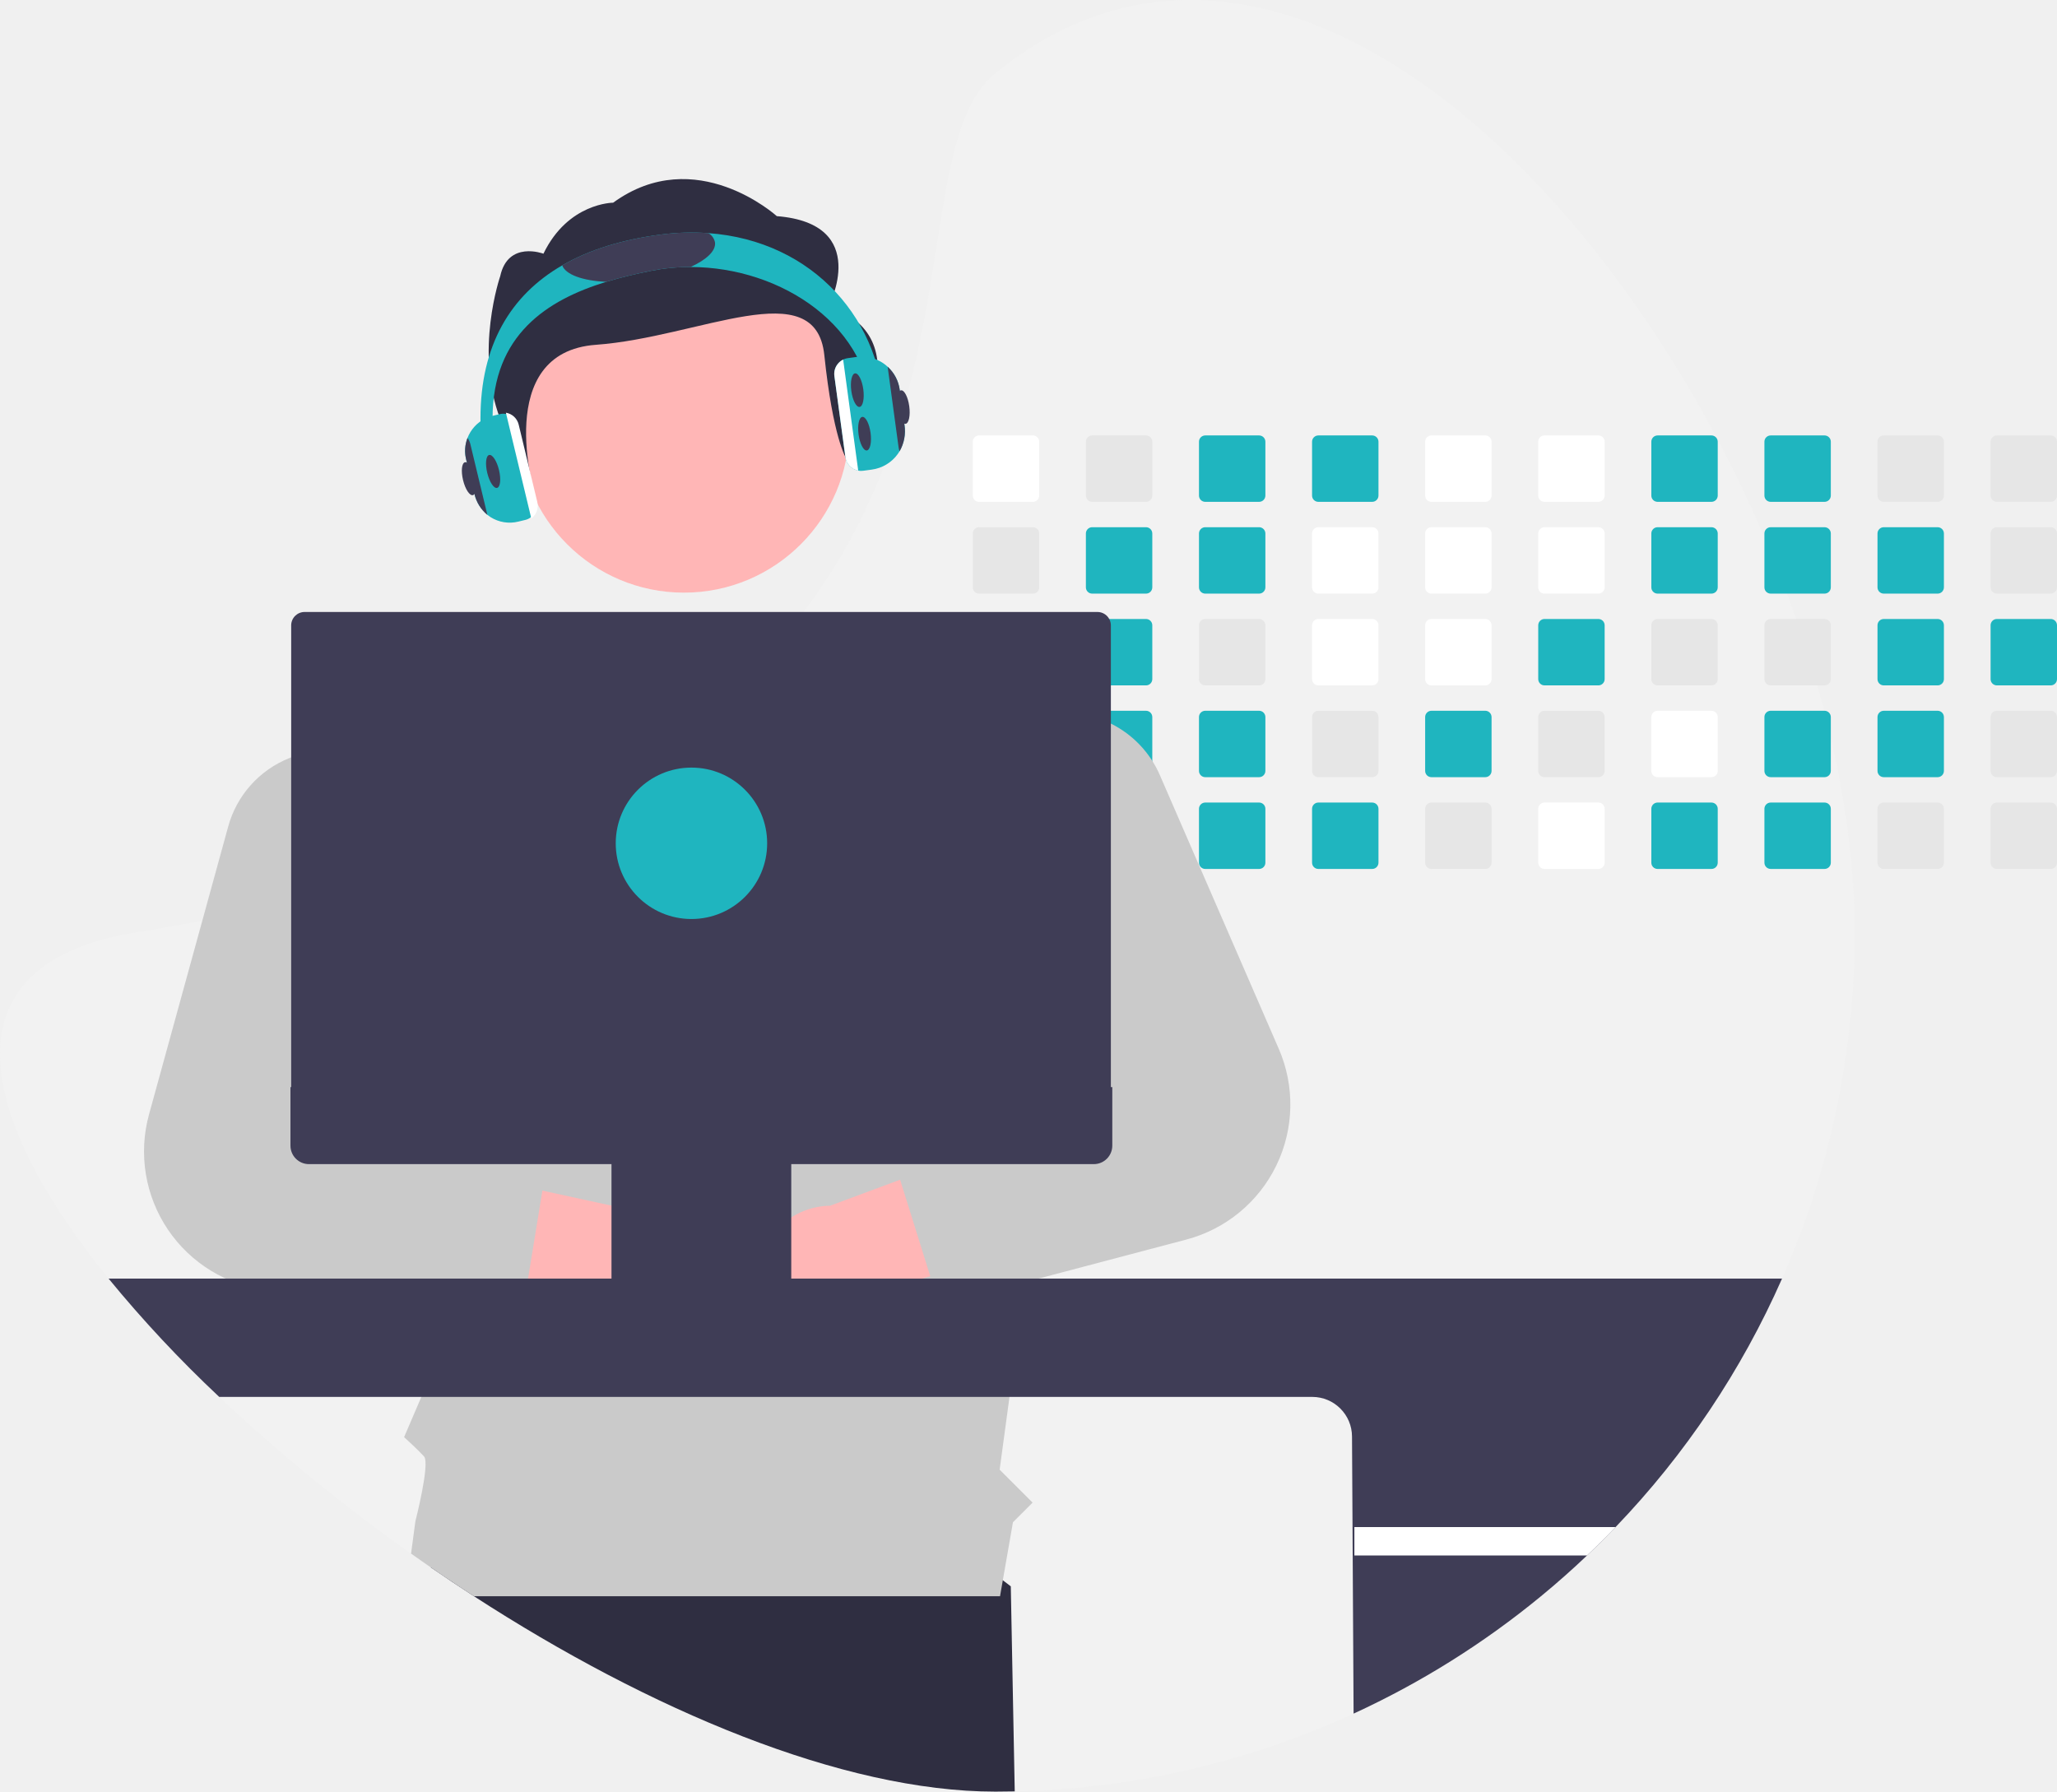
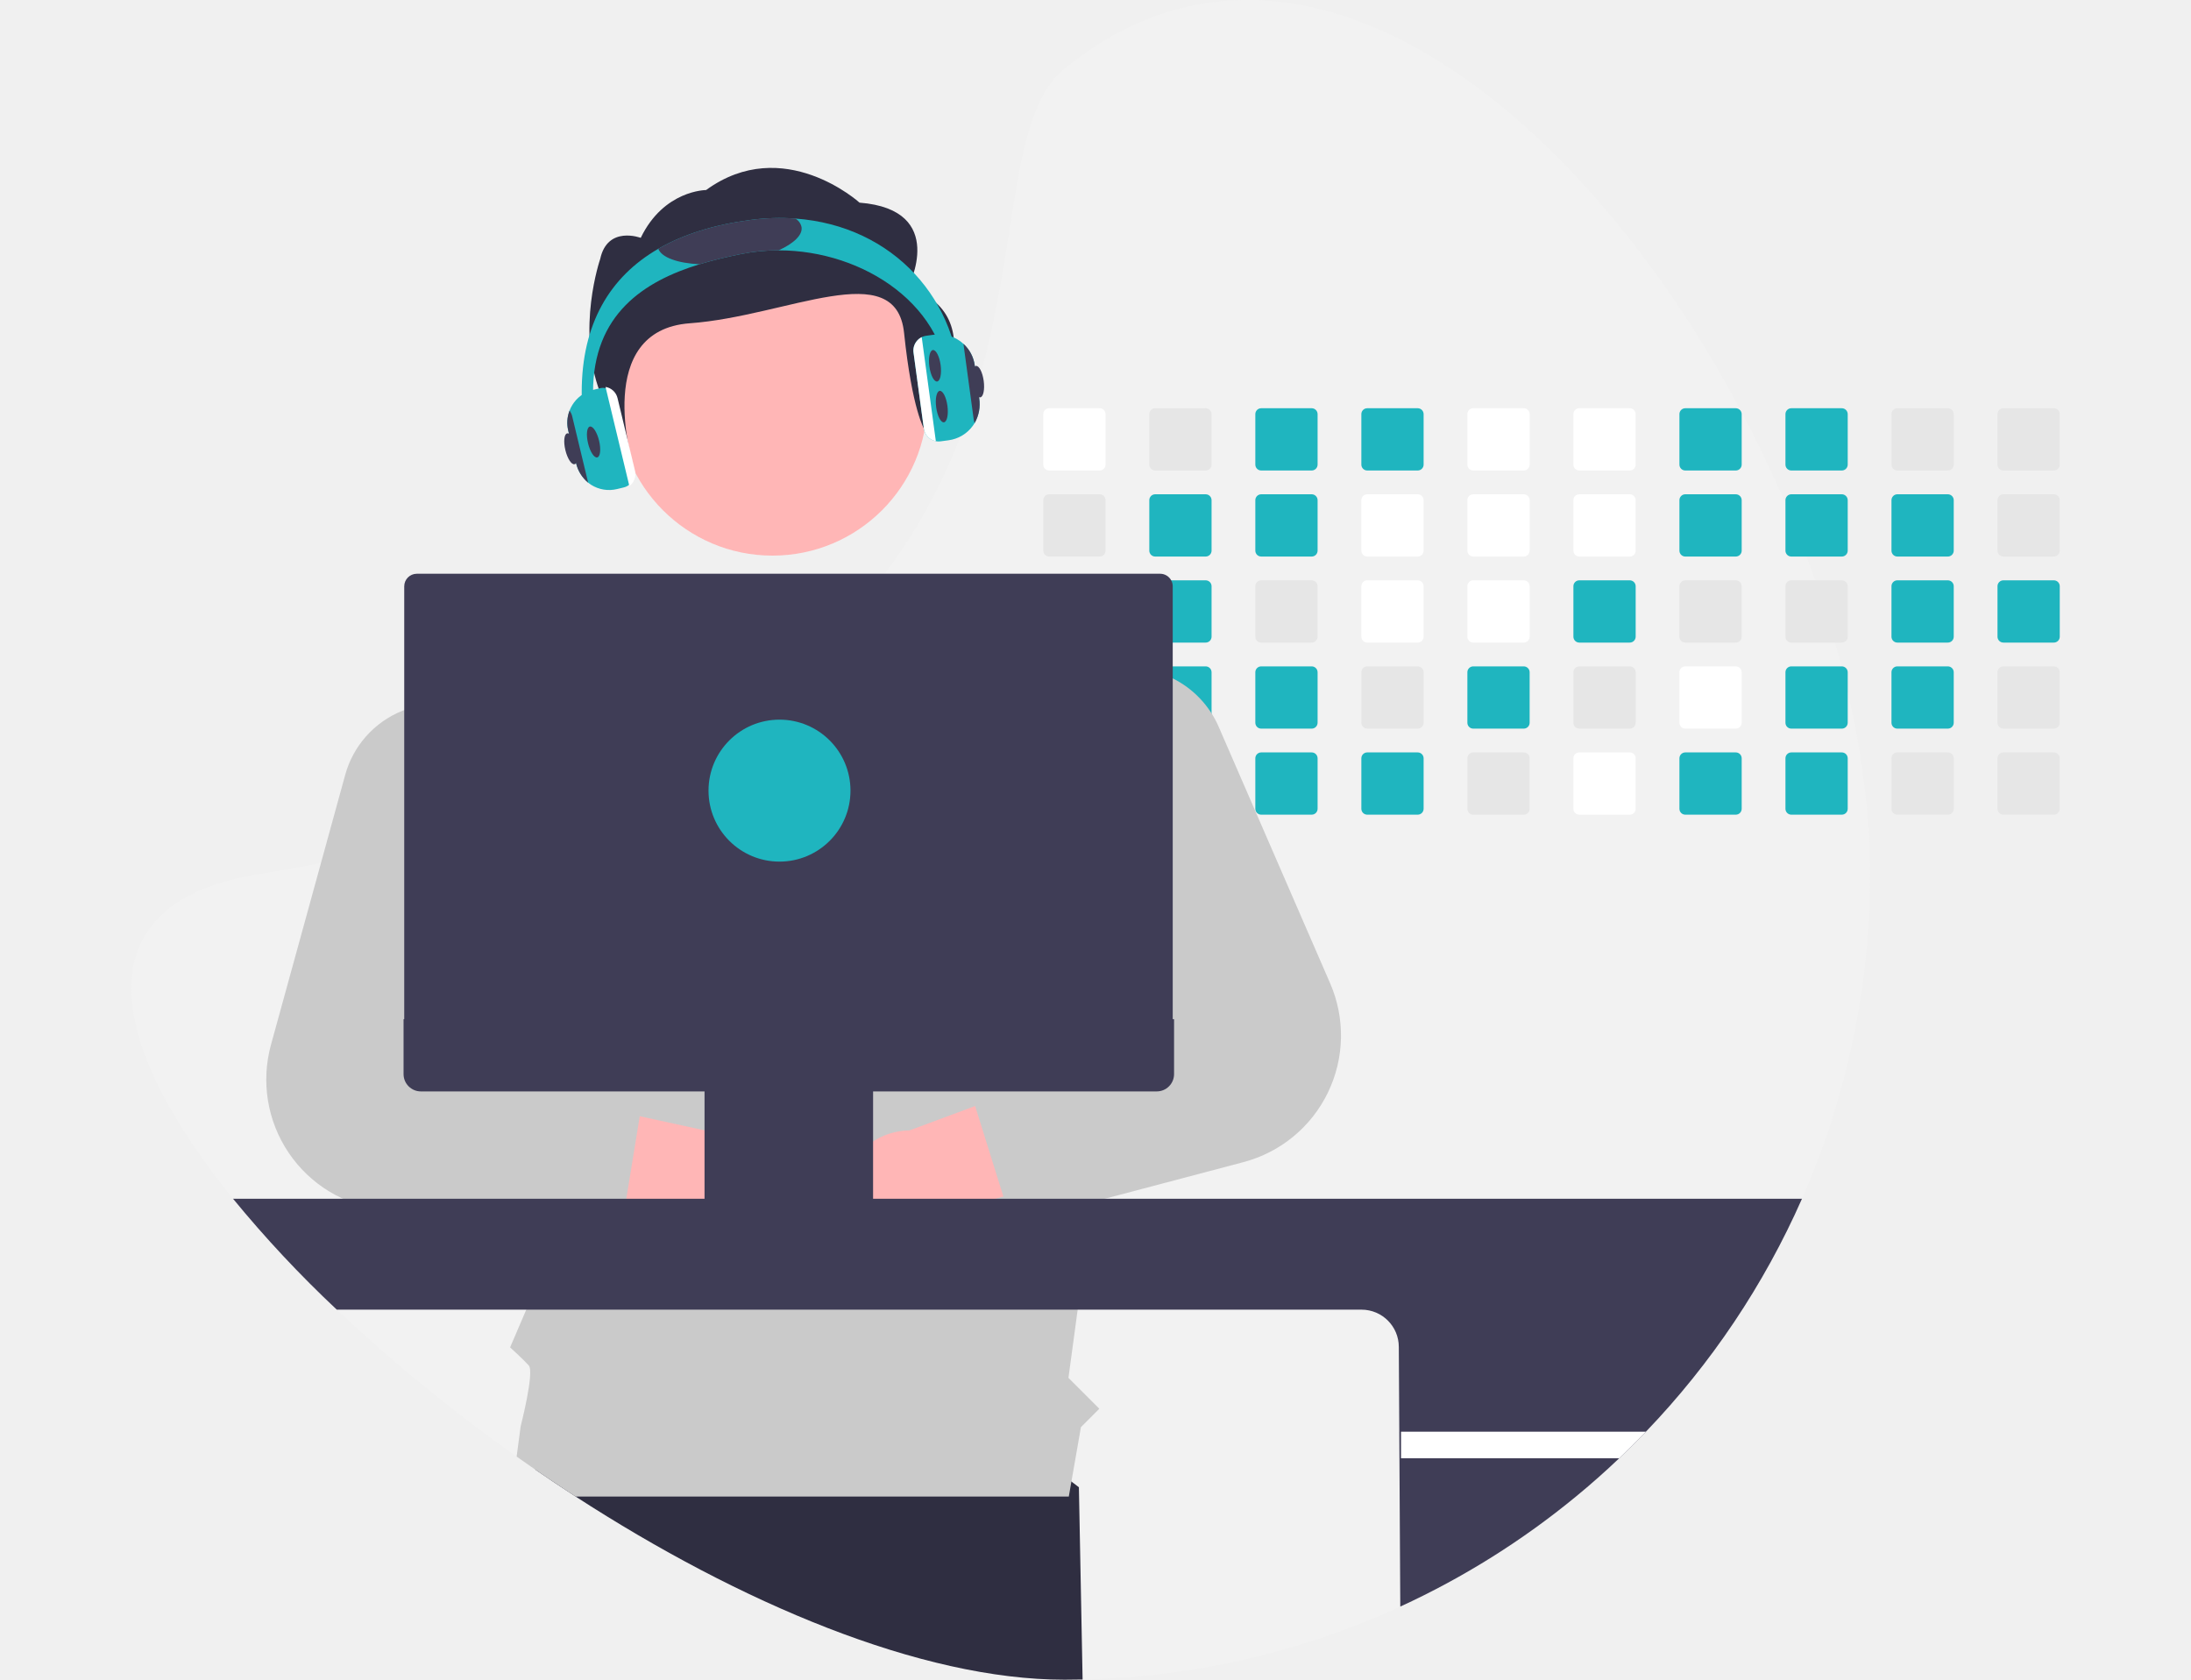
- <svg xmlns="http://www.w3.org/2000/svg" data-name="Layer 1" width="850.538" height="740.83" viewBox="0 0 850.538 740.83">
+ <svg xmlns="http://www.w3.org/2000/svg" data-name="Layer 1" width="300" height="230" viewBox="0 0 850.538 740.83">
  <path d="M941.609,465.125a354.21,354.21,0,0,1-98.85,245.9q-5.745,6.015-11.8,11.74-9.225,8.775-19.07,16.87a353.934,353.934,0,0,1-217.58,80.69q-3.975.09-7.98.09c-63.43,0-143.21-33.88-215.61-80.78q-8.985-5.82-17.81-11.91-4.125-2.82-8.21-5.72a730.43,730.43,0,0,1-79.32-64.8,514.116,514.116,0,0,1-45.75-48.92c-55.63-68.62-67.9-130.45,11.41-143.16q14.085-2.25,27.34-4.81,19.2-3.69,36.75-7.97,23.64-5.745,44.42-12.46,6.99-2.25,13.66-4.59c65.74-23.09,109.74-53.2,139.69-85.87q7.62-8.295,14.05-16.79a236.055,236.055,0,0,0,17.83-27.12,254.898,254.898,0,0,0,18.41-41.05l.27-.78c23.83-68.74,16.58-132.5,42.87-153.84,112.38-91.23,252.29,38.69,317.96,191.9q4.965,11.58,9.34,23.3,1.965,5.235,3.79,10.49,4.8,13.695,8.71,27.46,1.5,5.25,2.86,10.49c.97,3.77,1.9,7.53,2.76,11.29C938.139,412.305,941.609,439.455,941.609,465.125Z" transform="translate(-174.731 -79.58524)" fill="#f2f2f2" />
  <path d="M594.309,820.325q-3.975.09-7.98.09c-63.43,0-143.21-33.88-215.61-80.78q-8.985-5.82-17.81-11.91l5.16-31.4,156.21-20.74,78.4,59.95Z" transform="translate(-174.731 -79.58524)" fill="#2f2e41" />
  <path d="M601.829,259.635h-22.26a2.601,2.601,0,0,0-2.6,2.6v22.27a2.593,2.593,0,0,0,2.6,2.59h22.26a2.599,2.599,0,0,0,2.6-2.59v-22.27A2.608,2.608,0,0,0,601.829,259.635Z" transform="translate(-174.731 -79.58524)" fill="#fff" />
  <path d="M601.829,297.585h-22.26a2.601,2.601,0,0,0-2.6,2.6v22.27a2.593,2.593,0,0,0,2.6,2.59h22.26a2.599,2.599,0,0,0,2.6-2.59v-22.27A2.608,2.608,0,0,0,601.829,297.585Z" transform="translate(-174.731 -79.58524)" fill="#e6e6e6" />
  <path d="M601.829,335.535h-22.26a2.601,2.601,0,0,0-2.6,2.6v22.26a2.595,2.595,0,0,0,2.6,2.6h22.26a2.601,2.601,0,0,0,2.6-2.6v-22.26A2.608,2.608,0,0,0,601.829,335.535Z" transform="translate(-174.731 -79.58524)" fill="#e6e6e6" />
  <path d="M604.389,375.625a2.617,2.617,0,0,0-2.56-2.14h-22.26a2.601,2.601,0,0,0-2.6,2.6v22.26a2.595,2.595,0,0,0,2.6,2.6h22.26a2.601,2.601,0,0,0,2.6-2.6v-22.26A2.313,2.313,0,0,0,604.389,375.625Z" transform="translate(-174.731 -79.58524)" fill="#e6e6e6" />
  <path d="M602.839,411.635a2.634,2.634,0,0,0-1.01-.2h-22.26a2.595,2.595,0,0,0-2.6,2.6v22.26a2.588,2.588,0,0,0,2.6,2.6h22.26a2.601,2.601,0,0,0,2.6-2.6v-22.26A2.616,2.616,0,0,0,602.839,411.635Z" transform="translate(-174.731 -79.58524)" fill="#e6e6e6" />
  <path d="M648.589,259.635h-22.26a2.601,2.601,0,0,0-2.6,2.6v22.27a2.593,2.593,0,0,0,2.6,2.59h22.26a2.599,2.599,0,0,0,2.6-2.59v-22.27A2.608,2.608,0,0,0,648.589,259.635Z" transform="translate(-174.731 -79.58524)" fill="#e6e6e6" />
  <path d="M648.589,297.585h-22.26a2.601,2.601,0,0,0-2.6,2.6v22.27a2.593,2.593,0,0,0,2.6,2.59h22.26a2.599,2.599,0,0,0,2.6-2.59v-22.27A2.608,2.608,0,0,0,648.589,297.585Z" transform="translate(-174.731 -79.58524)" fill="#1fb5bf" />
  <path d="M648.589,335.535h-22.26a2.601,2.601,0,0,0-2.6,2.6v22.26a2.595,2.595,0,0,0,2.6,2.6h22.26a2.601,2.601,0,0,0,2.6-2.6v-22.26A2.608,2.608,0,0,0,648.589,335.535Z" transform="translate(-174.731 -79.58524)" fill="#1fb5bf" />
  <path d="M648.589,373.485h-22.26a2.593,2.593,0,0,0-2.46,1.78,2.478,2.478,0,0,0-.14.82v22.26a2.595,2.595,0,0,0,2.6,2.6h22.26a2.601,2.601,0,0,0,2.6-2.6v-22.26A2.608,2.608,0,0,0,648.589,373.485Z" transform="translate(-174.731 -79.58524)" fill="#1fb5bf" />
  <path d="M648.589,411.435h-22.26a2.595,2.595,0,0,0-2.6,2.6v22.26a2.595,2.595,0,0,0,2.6,2.6h22.26a2.601,2.601,0,0,0,2.6-2.6v-22.26A2.601,2.601,0,0,0,648.589,411.435Z" transform="translate(-174.731 -79.58524)" fill="#e6e6e6" />
  <path d="M695.349,259.635h-22.26a2.601,2.601,0,0,0-2.6,2.6v22.27a2.593,2.593,0,0,0,2.6,2.59h22.26a2.599,2.599,0,0,0,2.6-2.59v-22.27A2.608,2.608,0,0,0,695.349,259.635Z" transform="translate(-174.731 -79.58524)" fill="#1fb5bf" />
  <path d="M695.349,297.585h-22.26a2.601,2.601,0,0,0-2.6,2.6v22.27a2.593,2.593,0,0,0,2.6,2.59h22.26a2.599,2.599,0,0,0,2.6-2.59v-22.27A2.608,2.608,0,0,0,695.349,297.585Z" transform="translate(-174.731 -79.58524)" fill="#1fb5bf" />
  <path d="M695.349,335.535h-22.26a2.601,2.601,0,0,0-2.6,2.6v22.26a2.595,2.595,0,0,0,2.6,2.6h22.26a2.601,2.601,0,0,0,2.6-2.6v-22.26A2.608,2.608,0,0,0,695.349,335.535Z" transform="translate(-174.731 -79.58524)" fill="#e6e6e6" />
  <path d="M695.349,373.485h-22.26a2.601,2.601,0,0,0-2.6,2.6v22.26a2.595,2.595,0,0,0,2.6,2.6h22.26a2.601,2.601,0,0,0,2.6-2.6v-22.26A2.608,2.608,0,0,0,695.349,373.485Z" transform="translate(-174.731 -79.58524)" fill="#1fb5bf" />
  <path d="M695.349,411.435h-22.26a2.595,2.595,0,0,0-2.6,2.6v22.26a2.595,2.595,0,0,0,2.6,2.6h22.26a2.601,2.601,0,0,0,2.6-2.6v-22.26A2.601,2.601,0,0,0,695.349,411.435Z" transform="translate(-174.731 -79.58524)" fill="#1fb5bf" />
  <path d="M742.109,259.635h-22.26a2.601,2.601,0,0,0-2.6,2.6v22.27a2.593,2.593,0,0,0,2.6,2.59h22.26a2.599,2.599,0,0,0,2.6-2.59v-22.27A2.608,2.608,0,0,0,742.109,259.635Z" transform="translate(-174.731 -79.58524)" fill="#1fb5bf" />
  <path d="M742.109,297.585h-22.26a2.601,2.601,0,0,0-2.6,2.6v22.27a2.593,2.593,0,0,0,2.6,2.59h22.26a2.599,2.599,0,0,0,2.6-2.59v-22.27A2.608,2.608,0,0,0,742.109,297.585Z" transform="translate(-174.731 -79.58524)" fill="#fff" />
  <path d="M742.109,335.535h-22.26a2.601,2.601,0,0,0-2.6,2.6v22.26a2.595,2.595,0,0,0,2.6,2.6h22.26a2.601,2.601,0,0,0,2.6-2.6v-22.26A2.608,2.608,0,0,0,742.109,335.535Z" transform="translate(-174.731 -79.58524)" fill="#fff" />
  <path d="M742.109,373.485h-22.26a2.601,2.601,0,0,0-2.6,2.6v22.26a2.595,2.595,0,0,0,2.6,2.6h22.26a2.601,2.601,0,0,0,2.6-2.6v-22.26A2.608,2.608,0,0,0,742.109,373.485Z" transform="translate(-174.731 -79.58524)" fill="#e6e6e6" />
  <path d="M742.109,411.435h-22.26a2.595,2.595,0,0,0-2.6,2.6v22.26a2.595,2.595,0,0,0,2.6,2.6h22.26a2.601,2.601,0,0,0,2.6-2.6v-22.26A2.601,2.601,0,0,0,742.109,411.435Z" transform="translate(-174.731 -79.58524)" fill="#1fb5bf" />
  <path d="M788.869,259.635h-22.27a2.599,2.599,0,0,0-2.59,2.6v22.27a2.591,2.591,0,0,0,2.59,2.59h22.27a2.599,2.599,0,0,0,2.6-2.59v-22.27A2.608,2.608,0,0,0,788.869,259.635Z" transform="translate(-174.731 -79.58524)" fill="#fff" />
  <path d="M788.869,297.585h-22.27a2.599,2.599,0,0,0-2.59,2.6v22.27a2.59,2.59,0,0,0,2.59,2.59h22.27a2.599,2.599,0,0,0,2.6-2.59v-22.27A2.608,2.608,0,0,0,788.869,297.585Z" transform="translate(-174.731 -79.58524)" fill="#fff" />
  <path d="M788.869,335.535h-22.27a2.599,2.599,0,0,0-2.59,2.6v22.26a2.593,2.593,0,0,0,2.59,2.6h22.27a2.601,2.601,0,0,0,2.6-2.6v-22.26A2.608,2.608,0,0,0,788.869,335.535Z" transform="translate(-174.731 -79.58524)" fill="#fff" />
  <path d="M788.869,373.485h-22.27a2.599,2.599,0,0,0-2.59,2.6v22.26a2.593,2.593,0,0,0,2.59,2.6h22.27a2.601,2.601,0,0,0,2.6-2.6v-22.26A2.608,2.608,0,0,0,788.869,373.485Z" transform="translate(-174.731 -79.58524)" fill="#1fb5bf" />
  <path d="M788.869,411.435h-22.27a2.593,2.593,0,0,0-2.59,2.6v22.26a2.593,2.593,0,0,0,2.59,2.6h22.27a2.601,2.601,0,0,0,2.6-2.6v-22.26A2.601,2.601,0,0,0,788.869,411.435Z" transform="translate(-174.731 -79.58524)" fill="#e6e6e6" />
  <path d="M835.629,259.635h-22.27a2.599,2.599,0,0,0-2.59,2.6v22.27a2.591,2.591,0,0,0,2.59,2.59h22.27a2.599,2.599,0,0,0,2.6-2.59v-22.27A2.608,2.608,0,0,0,835.629,259.635Z" transform="translate(-174.731 -79.58524)" fill="#fff" />
  <path d="M835.629,297.585h-22.27a2.599,2.599,0,0,0-2.59,2.6v22.27a2.59,2.59,0,0,0,2.59,2.59h22.27a2.599,2.599,0,0,0,2.6-2.59v-22.27A2.608,2.608,0,0,0,835.629,297.585Z" transform="translate(-174.731 -79.58524)" fill="#fff" />
  <path d="M835.629,335.535h-22.27a2.599,2.599,0,0,0-2.59,2.6v22.26a2.593,2.593,0,0,0,2.59,2.6h22.27a2.601,2.601,0,0,0,2.6-2.6v-22.26A2.608,2.608,0,0,0,835.629,335.535Z" transform="translate(-174.731 -79.58524)" fill="#1fb5bf" />
  <path d="M835.629,373.485h-22.27a2.599,2.599,0,0,0-2.59,2.6v22.26a2.593,2.593,0,0,0,2.59,2.6h22.27a2.601,2.601,0,0,0,2.6-2.6v-22.26A2.608,2.608,0,0,0,835.629,373.485Z" transform="translate(-174.731 -79.58524)" fill="#e6e6e6" />
  <path d="M835.629,411.435h-22.27a2.593,2.593,0,0,0-2.59,2.6v22.26a2.593,2.593,0,0,0,2.59,2.6h22.27a2.601,2.601,0,0,0,2.6-2.6v-22.26A2.601,2.601,0,0,0,835.629,411.435Z" transform="translate(-174.731 -79.58524)" fill="#fff" />
  <path d="M882.389,259.635h-22.27a2.599,2.599,0,0,0-2.59,2.6v22.27a2.591,2.591,0,0,0,2.59,2.59h22.27a2.599,2.599,0,0,0,2.6-2.59v-22.27A2.608,2.608,0,0,0,882.389,259.635Z" transform="translate(-174.731 -79.58524)" fill="#1fb5bf" />
  <path d="M882.389,297.585h-22.27a2.599,2.599,0,0,0-2.59,2.6v22.27a2.59,2.59,0,0,0,2.59,2.59h22.27a2.599,2.599,0,0,0,2.6-2.59v-22.27A2.608,2.608,0,0,0,882.389,297.585Z" transform="translate(-174.731 -79.58524)" fill="#1fb5bf" />
  <path d="M882.389,335.535h-22.27a2.599,2.599,0,0,0-2.59,2.6v22.26a2.593,2.593,0,0,0,2.59,2.6h22.27a2.601,2.601,0,0,0,2.6-2.6v-22.26A2.608,2.608,0,0,0,882.389,335.535Z" transform="translate(-174.731 -79.58524)" fill="#e6e6e6" />
  <path d="M882.389,373.485h-22.27a2.599,2.599,0,0,0-2.59,2.6v22.26a2.593,2.593,0,0,0,2.59,2.6h22.27a2.601,2.601,0,0,0,2.6-2.6v-22.26A2.608,2.608,0,0,0,882.389,373.485Z" transform="translate(-174.731 -79.58524)" fill="#fff" />
  <path d="M882.389,411.435h-22.27a2.593,2.593,0,0,0-2.59,2.6v22.26a2.593,2.593,0,0,0,2.59,2.6h22.27a2.601,2.601,0,0,0,2.6-2.6v-22.26A2.601,2.601,0,0,0,882.389,411.435Z" transform="translate(-174.731 -79.58524)" fill="#1fb5bf" />
  <path d="M929.149,259.635h-22.27a2.599,2.599,0,0,0-2.59,2.6v22.27a2.591,2.591,0,0,0,2.59,2.59h22.27a2.599,2.599,0,0,0,2.6-2.59v-22.27A2.608,2.608,0,0,0,929.149,259.635Z" transform="translate(-174.731 -79.58524)" fill="#1fb5bf" />
  <path d="M929.149,297.585h-22.27a2.599,2.599,0,0,0-2.59,2.6v22.27a2.59,2.59,0,0,0,2.59,2.59h22.27a2.599,2.599,0,0,0,2.6-2.59v-22.27A2.608,2.608,0,0,0,929.149,297.585Z" transform="translate(-174.731 -79.58524)" fill="#1fb5bf" />
  <path d="M929.149,335.535h-22.27a2.599,2.599,0,0,0-2.59,2.6v22.26a2.593,2.593,0,0,0,2.59,2.6h22.27a2.601,2.601,0,0,0,2.6-2.6v-22.26A2.608,2.608,0,0,0,929.149,335.535Z" transform="translate(-174.731 -79.58524)" fill="#e6e6e6" />
  <path d="M929.149,373.485h-22.27a2.599,2.599,0,0,0-2.59,2.6v22.26a2.593,2.593,0,0,0,2.59,2.6h22.27a2.601,2.601,0,0,0,2.6-2.6v-22.26A2.608,2.608,0,0,0,929.149,373.485Z" transform="translate(-174.731 -79.58524)" fill="#1fb5bf" />
  <path d="M929.149,411.435h-22.27a2.593,2.593,0,0,0-2.59,2.6v22.26a2.593,2.593,0,0,0,2.59,2.6h22.27a2.601,2.601,0,0,0,2.6-2.6v-22.26A2.601,2.601,0,0,0,929.149,411.435Z" transform="translate(-174.731 -79.58524)" fill="#1fb5bf" />
  <path d="M975.909,259.635h-22.27a2.599,2.599,0,0,0-2.59,2.6v22.27a2.591,2.591,0,0,0,2.59,2.59h22.27a2.599,2.599,0,0,0,2.6-2.59v-22.27A2.608,2.608,0,0,0,975.909,259.635Z" transform="translate(-174.731 -79.58524)" fill="#e6e6e6" />
  <path d="M975.909,297.585h-22.27a2.599,2.599,0,0,0-2.59,2.6v22.27a2.59,2.59,0,0,0,2.59,2.59h22.27a2.599,2.599,0,0,0,2.6-2.59v-22.27A2.608,2.608,0,0,0,975.909,297.585Z" transform="translate(-174.731 -79.58524)" fill="#1fb5bf" />
  <path d="M975.909,335.535h-22.27a2.599,2.599,0,0,0-2.59,2.6v22.26a2.593,2.593,0,0,0,2.59,2.6h22.27a2.601,2.601,0,0,0,2.6-2.6v-22.26A2.608,2.608,0,0,0,975.909,335.535Z" transform="translate(-174.731 -79.58524)" fill="#1fb5bf" />
  <path d="M975.909,373.485h-22.27a2.599,2.599,0,0,0-2.59,2.6v22.26a2.593,2.593,0,0,0,2.59,2.6h22.27a2.601,2.601,0,0,0,2.6-2.6v-22.26A2.608,2.608,0,0,0,975.909,373.485Z" transform="translate(-174.731 -79.58524)" fill="#1fb5bf" />
  <path d="M975.909,411.435h-22.27a2.593,2.593,0,0,0-2.59,2.6v22.26a2.593,2.593,0,0,0,2.59,2.6h22.27a2.601,2.601,0,0,0,2.6-2.6v-22.26A2.601,2.601,0,0,0,975.909,411.435Z" transform="translate(-174.731 -79.58524)" fill="#e6e6e6" />
  <path d="M1022.669,259.635h-22.27a2.599,2.599,0,0,0-2.59,2.6v22.27a2.591,2.591,0,0,0,2.59,2.59h22.27a2.599,2.599,0,0,0,2.6-2.59v-22.27A2.608,2.608,0,0,0,1022.669,259.635Z" transform="translate(-174.731 -79.58524)" fill="#e6e6e6" />
  <path d="M1022.669,297.585h-22.27a2.599,2.599,0,0,0-2.59,2.6v22.27a2.591,2.591,0,0,0,2.59,2.59h22.27a2.599,2.599,0,0,0,2.6-2.59v-22.27A2.608,2.608,0,0,0,1022.669,297.585Z" transform="translate(-174.731 -79.58524)" fill="#e6e6e6" />
  <path d="M1022.669,335.535h-22.27a2.599,2.599,0,0,0-2.59,2.6v22.26a2.593,2.593,0,0,0,2.59,2.6h22.27a2.601,2.601,0,0,0,2.6-2.6v-22.26A2.608,2.608,0,0,0,1022.669,335.535Z" transform="translate(-174.731 -79.58524)" fill="#1fb5bf" />
  <path d="M1022.669,373.485h-22.27a2.599,2.599,0,0,0-2.59,2.6v22.26a2.593,2.593,0,0,0,2.59,2.6h22.27a2.601,2.601,0,0,0,2.6-2.6v-22.26A2.608,2.608,0,0,0,1022.669,373.485Z" transform="translate(-174.731 -79.58524)" fill="#e6e6e6" />
  <path d="M1022.669,411.435h-22.27a2.593,2.593,0,0,0-2.59,2.6v22.26a2.593,2.593,0,0,0,2.59,2.6h22.27a2.601,2.601,0,0,0,2.6-2.6v-22.26A2.601,2.601,0,0,0,1022.669,411.435Z" transform="translate(-174.731 -79.58524)" fill="#e6e6e6" />
  <polygon points="336.095 660.051 335.475 660.051 336.005 659.981 336.095 660.051" fill="#2f2e41" />
  <circle id="b6132315-04e2-4cdb-a713-107c9cd58b0b" data-name="ab6171fa-7d69-4734-b81c-8dff60f9761b" cx="282.814" cy="176.733" r="68.322" fill="#ffb6b6" />
  <path id="f4304bdd-ba2d-4fff-b404-410205410c5d-104" data-name="bf427902-b9bf-4946-b5d7-5c1c7e04535e" d="M517.377,206.226s17.869-34.161-21.444-37.266c0,0-33.515-30.402-67.676-5.558,0,0-18.633,0-28.823,21.086,0,0-14.655-5.558-17.876,9.317,0,0-10.723,31.055,0,59.005,10.723,27.95,14.285,31.055,14.285,31.055s-17.621-58.598,25.27-61.704,90.887-29.909,94.461,4.251,8.953,42.578,8.953,42.578S558.479,220.201,517.377,206.226Z" transform="translate(-174.731 -79.58524)" fill="#2f2e41" />
  <path d="M634.279,424.695l-.22,1.16-2.47,13.04-17.07,90.2-1.01,5.31-2.12,11.23-2.9,15.32-6.43,33.95-1.84,9.73-.69,3.65-.24,1.28-1.91,10.07-.58,3.04-4.66,34.53-4.07,30.09,13.62,13.62-8.12,8.12-5.33,30.53.01.07H370.719q-13.2-8.55-26.02-17.63l1.79-13.4s6.16-23.93,3.57-26.79c-2.58-2.86-8.24-7.97-8.24-7.97l7.13-16.64.99-2.31-1.66-34.43-.04-.83-.55-11.35-.07-1.46-.11-2.19-2.11-43.68-.04-.72-.64-13.24-.6-12.59-.26-5.31-2.57-53.13-1.74-36.08-1.52-31.41,6.11-2.07,65.35-22.21,27.07-35.19,56.34.42,27.58.21,46.02,42.68,10.47,5,.08.04,7.51,3.59,19.04,9.09,20.13,9.62,10.33,4.93Z" transform="translate(-174.731 -79.58524)" fill="#cacaca" />
  <path d="M443.84,637.136a30.286,30.286,0,0,1-40.664-22.43L296.617,599.588l37.043-41.902,95.511,20.78a30.45,30.45,0,0,1,14.669,58.67Z" transform="translate(-174.731 -79.58524)" fill="#ffb6b6" />
  <path d="M396.329,560.955a13.522,13.522,0,0,0-7.89-4.87l-43.72-9.09-4.49-.93a18.933,18.933,0,0,1-12.53-9.07,19.161,19.161,0,0,1-2.45-7.9,18.895,18.895,0,0,1,.89-7.48l15.15-45.65,9.83-29.62a41.792,41.792,0,0,0,2.09-11.05,43.349,43.349,0,0,0-9.07-28.89,42.693,42.693,0,0,0-49.01-13.64c-.25.09-.51.19-.76.29a42.583,42.583,0,0,0-25.31,28.41l-10.68,38.85-22.03,80.09a57.766,57.766,0,0,0,48.96,72.68l62.97,7.38,29.14,3.42a13.497,13.497,0,0,0,14.84-10.73,4.895,4.895,0,0,0,.11-.55l.7-4.32,5.93-36.38.06-.37A13.475,13.475,0,0,0,396.329,560.955Z" transform="translate(-174.731 -79.58524)" fill="#cacaca" />
  <path d="M511.714,638.302a30.286,30.286,0,0,0,37.094-27.94l103.362-29.994L609.588,544.109l-91.626,34.041a30.45,30.45,0,0,0-6.249,60.152Z" transform="translate(-174.731 -79.58524)" fill="#ffb6b6" />
  <path d="M703.489,513.275,654.329,400.135a42.819,42.819,0,0,0-20.27-21.35,43.356,43.356,0,0,0-8.78-3.2c-.47-.12-.94-.23-1.41-.32a42.132,42.132,0,0,0-19.48.36,42.814,42.814,0,0,0-27.34,21.73,1.004,1.004,0,0,0-.08.14,43.1,43.1,0,0,0-.37,38.85l.61,1.22,34.74,69.77a18.9,18.9,0,0,1-10.5,26.19l-2.44.88-43.88,15.85a13.497,13.497,0,0,0-8.33,16.79l.11.35,12.3,39.36c.06.18.12.36.19.54a7.054,7.054,0,0,0,.4.99,13.482,13.482,0,0,0,15.81,7.53l23.68-6.25,4.83-1.28,61.15-16.15a57.76,57.76,0,0,0,38.22-78.86Z" transform="translate(-174.731 -79.58524)" fill="#cacaca" />
  <path d="M219.629,608.285a514.116,514.116,0,0,0,45.75,48.92h451.97a16.446,16.446,0,0,1,16.42,16.43l.65,114.53a355.43,355.43,0,0,0,77.47-48.53q9.84-8.085,19.07-16.87,6.045-5.73,11.8-11.74a355.629,355.629,0,0,0,68.82-102.74Z" transform="translate(-174.731 -79.58524)" fill="#3f3d56" />
  <path d="M842.759,711.025q-5.745,6.015-11.8,11.74H734.749v-11.74Z" transform="translate(-174.731 -79.58524)" fill="#fff" />
  <path d="M633.379,335.535a5.538,5.538,0,0,0-4.87-2.9H300.669a5.555,5.555,0,0,0-5.54,5.55v196.22H634.059V338.185A5.385,5.385,0,0,0,633.379,335.535Z" transform="translate(-174.731 -79.58524)" fill="#3f3d56" />
  <path d="M294.832,529.092V553.306a7.644,7.644,0,0,0,7.644,7.644H427.573v47.787h-1.662a.993.993,0,0,0-.993.993v3.324a.993.993,0,0,0,.993.993h77.658a.993.993,0,0,0,.993-.993v-3.324a.993.993,0,0,0-.993-.993h-1.662V560.95H627.004a7.644,7.644,0,0,0,7.644-7.644V529.092Z" transform="translate(-174.731 -79.58524)" fill="#3f3d56" />
  <circle cx="285.903" cy="348.704" r="31.306" fill="#1fb5bf" />
  <path d="M540.399,252.585h-5c0-37.8-37.41-62.57-75.15-62.59a82.382,82.382,0,0,0-16.35,1.59c-6.06,1.21-12.35,2.66-18.53,4.55-24.37,7.47-46.97,21.91-46.97,56.45a78.591,78.591,0,0,0,2.54,19.88l-4.84,1.26a83.876,83.876,0,0,1-2.7-21.14c0-30.18,12.39-50.91,33.79-63.27,11.25-6.5,24.98-10.69,40.71-12.73a97.131,97.131,0,0,1,19.75-.6C511.049,179.105,540.399,212.385,540.399,252.585Z" transform="translate(-174.731 -79.58524)" fill="#1fb5bf" />
  <path d="M548.729,255.355l-1.97-14.56a15.71,15.71,0,0,0-5-9.56,15.816,15.816,0,0,0-13.25-4l-3.13.43a6.524,6.524,0,0,0-4.35,2.53,6.548,6.548,0,0,0-1.29,4.87l4.55,33.54a6.577,6.577,0,0,0,5.3,5.57,6.154,6.154,0,0,0,1.22.12,6.499,6.499,0,0,0,.88-.06l3.5-.47a15.791,15.791,0,0,0,10.74-6.43c.27-.38.53-.77.77-1.17A16.748,16.748,0,0,0,548.729,255.355Z" transform="translate(-174.731 -79.58524)" fill="#1fb5bf" />
  <path d="M523.359,228.275a6.432,6.432,0,0,0-2.33,1.92,6.548,6.548,0,0,0-1.29,4.87l4.55,33.54a6.577,6.577,0,0,0,5.3,5.57Z" transform="translate(-174.731 -79.58524)" fill="#fff" />
  <path d="M548.729,255.355l-1.97-14.56a15.71,15.71,0,0,0-5-9.56l4.53,33.37a6.176,6.176,0,0,0,.41,1.56A16.748,16.748,0,0,0,548.729,255.355Z" transform="translate(-174.731 -79.58524)" fill="#3f3d56" />
  <ellipse cx="532.218" cy="258.909" rx="2.5" ry="7" transform="translate(-204.7047 -5.69071) rotate(-7.72549)" fill="#3f3d56" />
  <ellipse cx="529.218" cy="240.909" rx="2.5" ry="7" transform="translate(-202.3122 -6.25736) rotate(-7.72549)" fill="#3f3d56" />
  <ellipse cx="548.218" cy="247.909" rx="2.5" ry="7" transform="translate(-203.0808 -3.63971) rotate(-7.72549)" fill="#3f3d56" />
  <path d="M460.249,189.995a82.382,82.382,0,0,0-16.35,1.59c-6.06,1.21-12.35,2.66-18.53,4.55-9.65-.47-16.75-2.97-18.18-6.82,11.25-6.5,24.98-10.69,40.71-12.73a97.131,97.131,0,0,1,19.75-.6,5.727,5.727,0,0,1,2.72,3.82C470.839,183.285,466.869,186.985,460.249,189.995Z" transform="translate(-174.731 -79.58524)" fill="#3f3d56" />
  <path d="M396.409,287.285l-7.7-32.01a6.024,6.024,0,0,0-4.88-4.55,6.733,6.733,0,0,0-1-.08,6.026,6.026,0,0,0-1.4.17l-2.98.72a14.904,14.904,0,0,0-10.99,17.96l3.45,14.36a15.845,15.845,0,0,0,5.34,8.62,14.045,14.045,0,0,0,1.36.97,14.809,14.809,0,0,0,11.37,1.84l2.97-.72a5.84,5.84,0,0,0,2.17-1.01A5.993,5.993,0,0,0,396.409,287.285Z" transform="translate(-174.731 -79.58524)" fill="#1fb5bf" />
  <ellipse cx="378.629" cy="274.523" rx="2.5" ry="7" transform="translate(-228.4506 16.61926) rotate(-13.53051)" fill="#3f3d56" />
  <ellipse cx="368.629" cy="277.523" rx="2.5" ry="7" transform="translate(-229.4301 14.36289) rotate(-13.53051)" fill="#3f3d56" />
  <path d="M396.899,287.165l-7.7-32.01a6.532,6.532,0,0,0-5.29-4.92l10.51,43.72A6.511,6.511,0,0,0,396.899,287.165Z" transform="translate(-174.731 -79.58524)" fill="#fff" />
  <path d="M369.199,263.155a6.476,6.476,0,0,0-1.17-2.45,14.725,14.725,0,0,0-.57,8.79l3.45,14.36a15.845,15.845,0,0,0,5.34,8.62Z" transform="translate(-174.731 -79.58524)" fill="#3f3d56" />
</svg>
